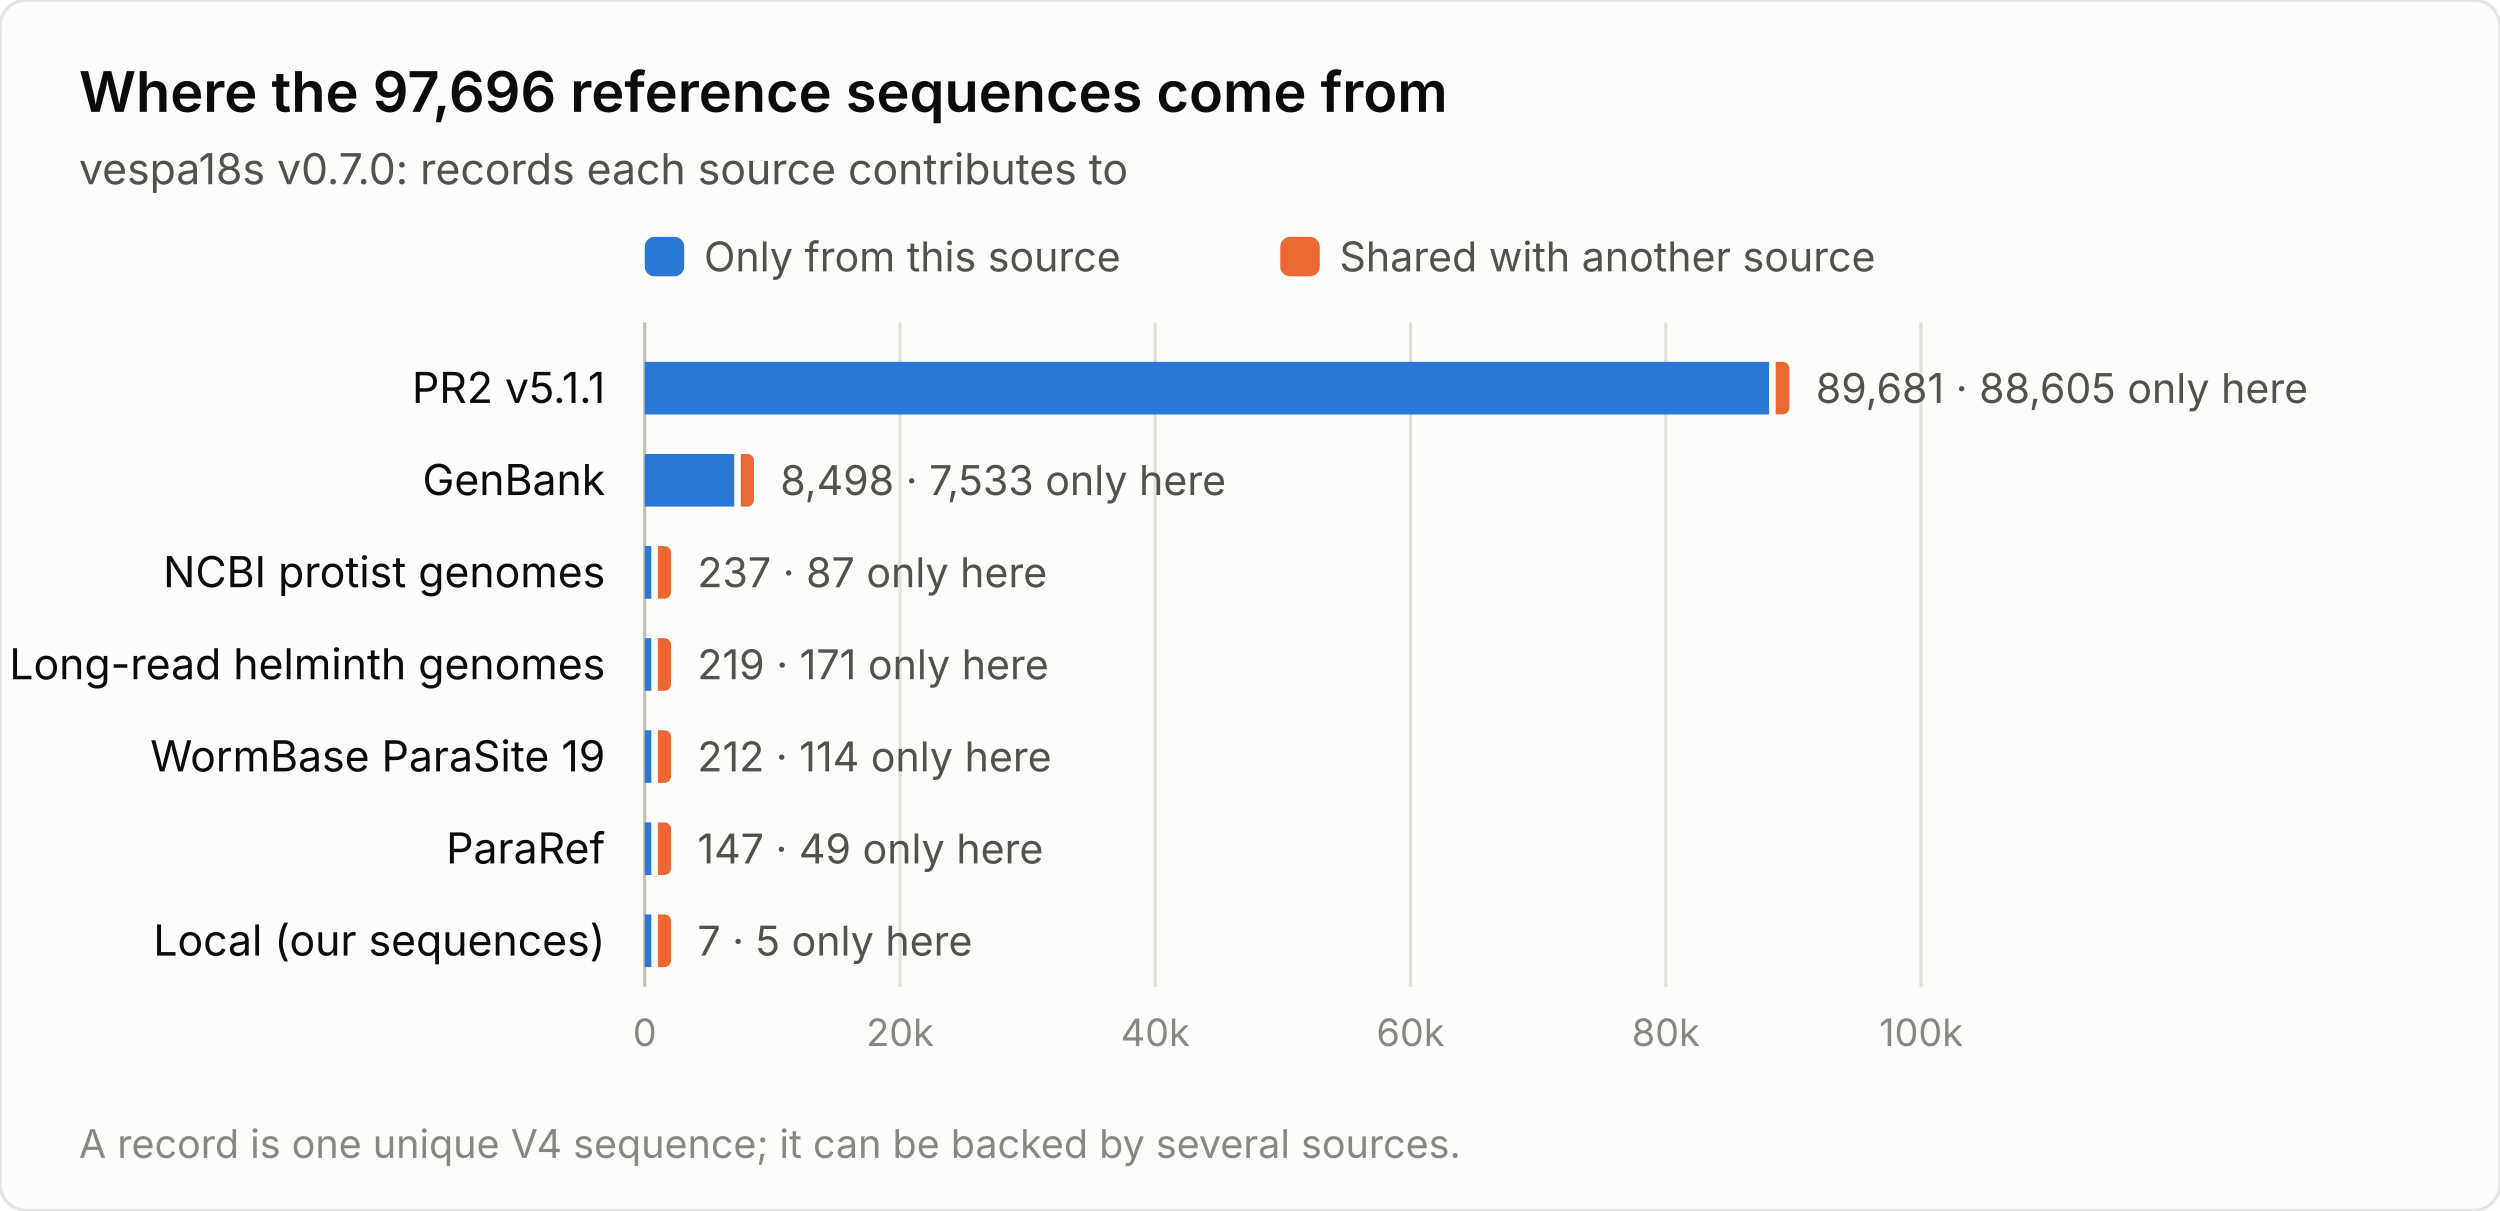
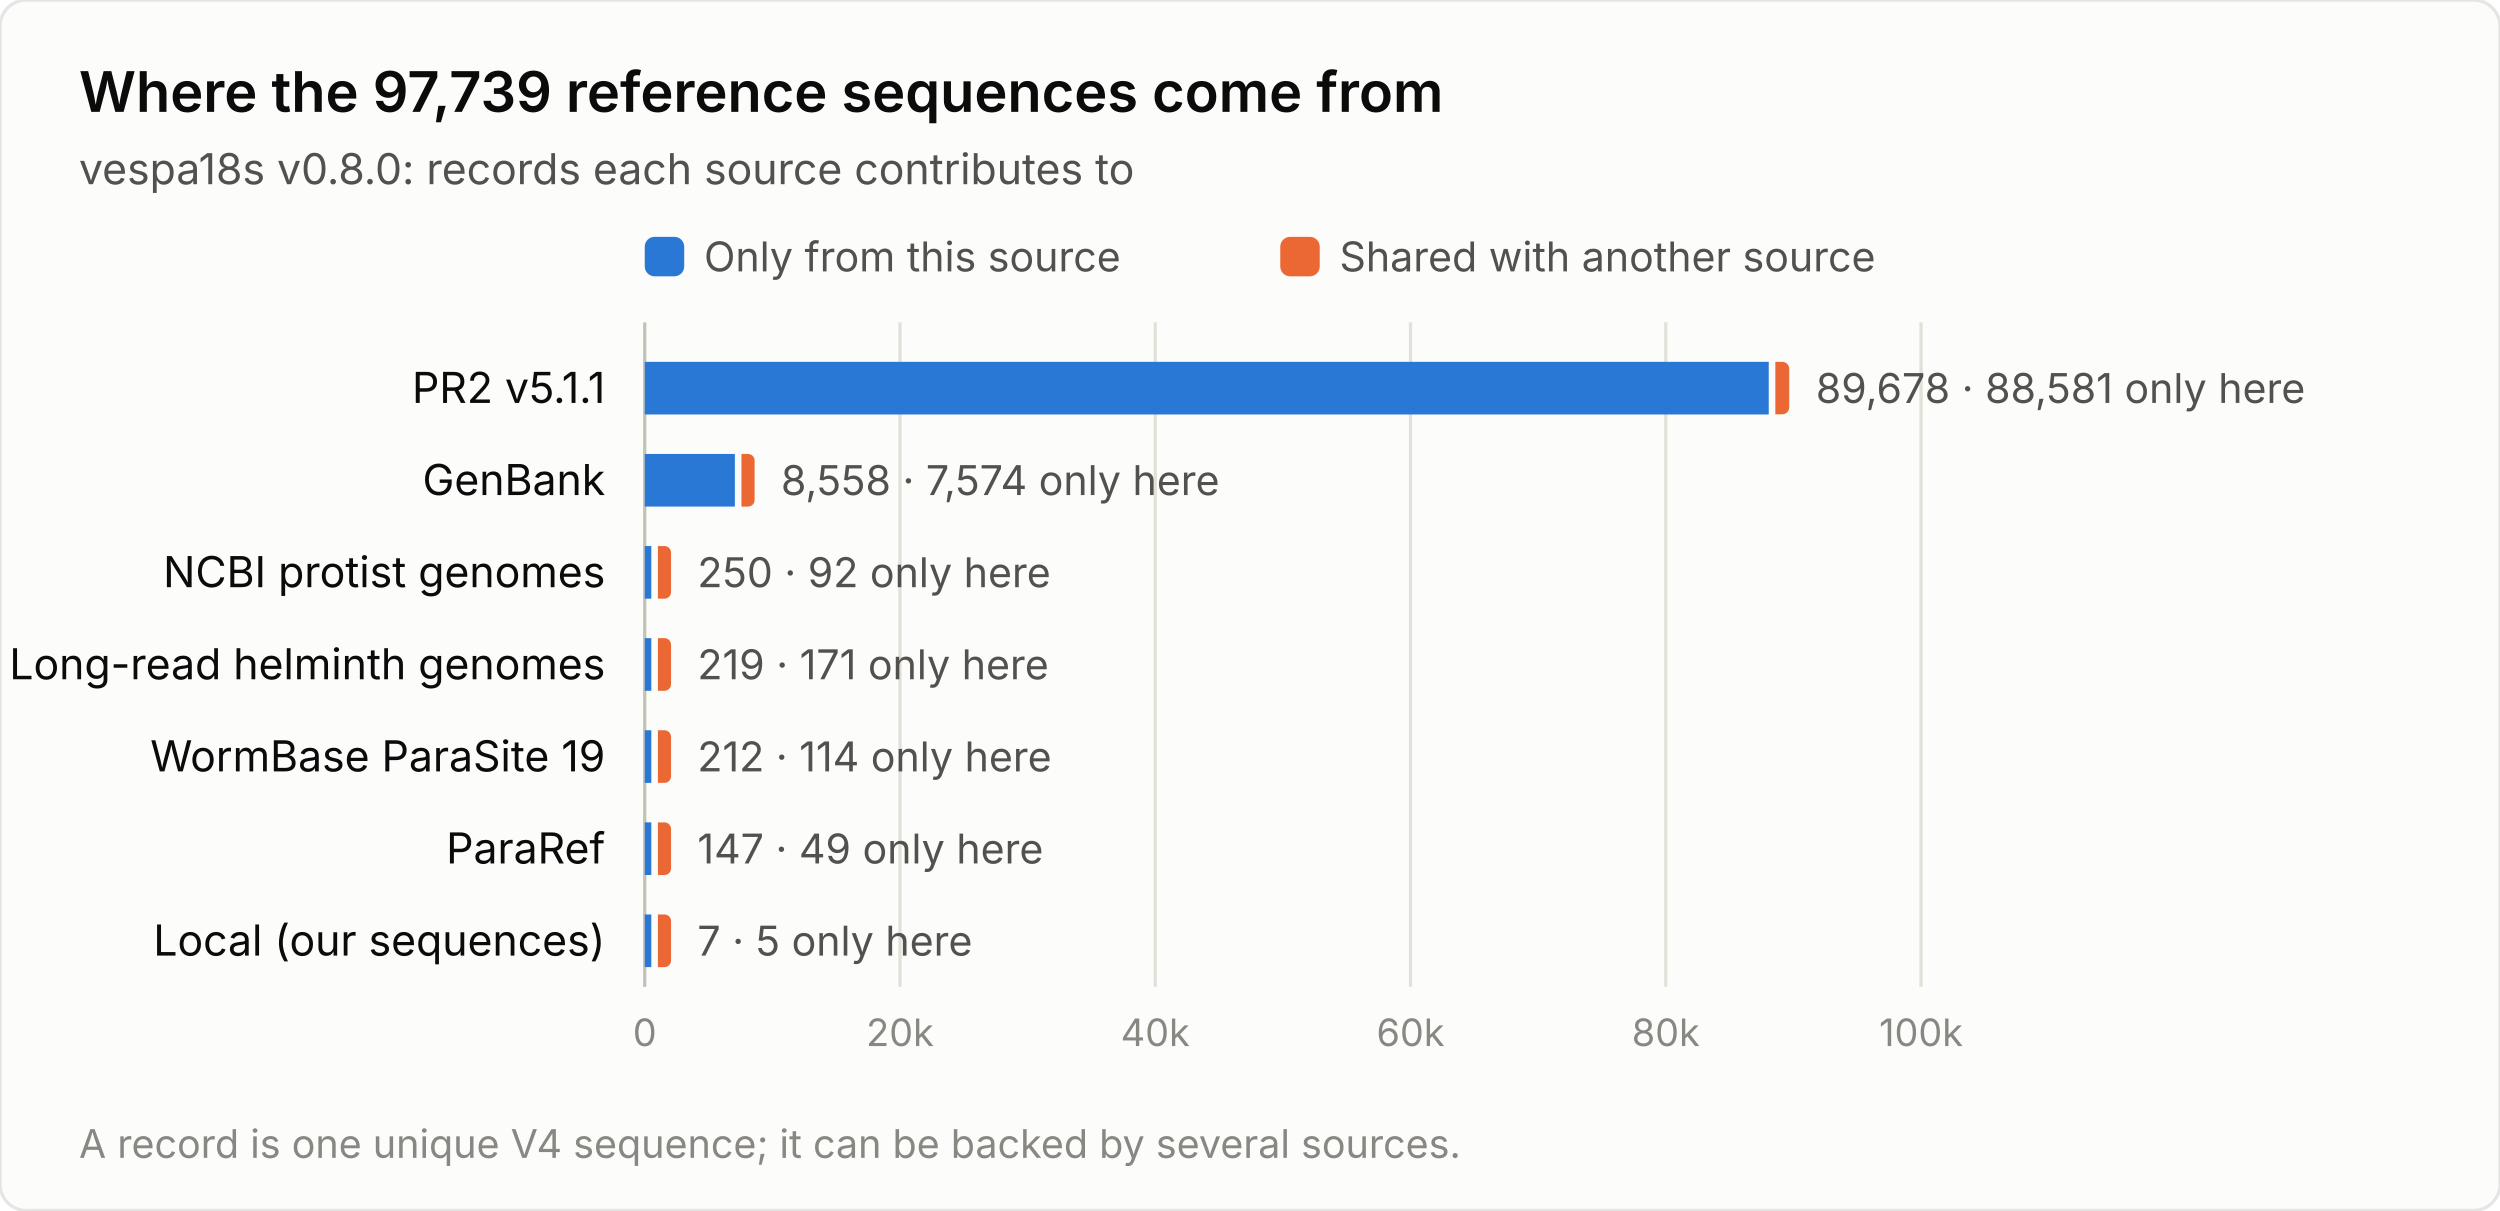
- <svg xmlns="http://www.w3.org/2000/svg" width="760" height="368" viewBox="0 0 760 368" font-family="system-ui, -apple-system, &quot;Segoe UI&quot;, sans-serif" role="img" aria-label="Where the 97,696 reference sequences come from">
+ <svg xmlns="http://www.w3.org/2000/svg" width="760" height="368" viewBox="0 0 760 368" font-family="system-ui, -apple-system, &quot;Segoe UI&quot;, sans-serif" role="img" aria-label="Where the 97,739 reference sequences come from">
  <rect width="760" height="368" rx="8" fill="#fcfcfb" stroke="rgba(11,11,11,0.10)" />
-   <text x="24" y="34" font-size="17" font-weight="600" fill="#0b0b0b">Where the 97,696 reference sequences come from</text>
-   <text x="24" y="56" font-size="13" fill="#52514e">vespa18s v0.7.0: records each source contributes to</text>
+   <text x="24" y="34" font-size="17" font-weight="600" fill="#0b0b0b">Where the 97,739 reference sequences come from</text>
+   <text x="24" y="56" font-size="13" fill="#52514e">vespa18s v0.8.0: records each source contributes to</text>
  <rect x="196" y="72" width="12" height="12" rx="3" fill="#2a78d6" />
  <text x="214" y="82.5" font-size="12.5" fill="#52514e">Only from this source</text>
  <rect x="389.2" y="72" width="12" height="12" rx="3" fill="#eb6834" />
  <text x="407.2" y="82.5" font-size="12.5" fill="#52514e">Shared with another source</text>
  <line x1="196.0" y1="98" x2="196.0" y2="300" stroke="#c3c2b7" stroke-width="1" />
  <text x="196.0" y="318" font-size="11.5" fill="#898781" text-anchor="middle" font-variant-numeric="tabular-nums">0</text>
  <line x1="273.6" y1="98" x2="273.6" y2="300" stroke="#e1e0d9" stroke-width="1" />
  <text x="273.6" y="318" font-size="11.5" fill="#898781" text-anchor="middle" font-variant-numeric="tabular-nums">20k</text>
  <line x1="351.2" y1="98" x2="351.2" y2="300" stroke="#e1e0d9" stroke-width="1" />
  <text x="351.2" y="318" font-size="11.5" fill="#898781" text-anchor="middle" font-variant-numeric="tabular-nums">40k</text>
  <line x1="428.8" y1="98" x2="428.8" y2="300" stroke="#e1e0d9" stroke-width="1" />
  <text x="428.8" y="318" font-size="11.5" fill="#898781" text-anchor="middle" font-variant-numeric="tabular-nums">60k</text>
  <line x1="506.4" y1="98" x2="506.4" y2="300" stroke="#e1e0d9" stroke-width="1" />
  <text x="506.4" y="318" font-size="11.5" fill="#898781" text-anchor="middle" font-variant-numeric="tabular-nums">80k</text>
  <line x1="584.0" y1="98" x2="584.0" y2="300" stroke="#e1e0d9" stroke-width="1" />
  <text x="584.0" y="318" font-size="11.5" fill="#898781" text-anchor="middle" font-variant-numeric="tabular-nums">100k</text>
  <text x="184" y="122.5" font-size="13" font-weight="400" fill="#0b0b0b" text-anchor="end">PR2 v5.1.1</text>
-   <rect x="196.0" y="110.0" width="341.8" height="16" fill="#2a78d6" />
-   <path d="M539.8,110.0 h2.1 a2.087,2.087 0 0 1 2.087,2.087 v11.8 a2.087,2.087 0 0 1 -2.087,2.087 h-2.1 z" fill="#eb6834" />
-   <text x="552.0" y="122.5" font-size="12.5" fill="#52514e" font-variant-numeric="tabular-nums">89,681  ·  88,605 only here</text>
+   <rect x="196.0" y="110.0" width="341.7" height="16" fill="#2a78d6" />
+   <path d="M539.7,110.0 h2.1 a2.128,2.128 0 0 1 2.128,2.128 v11.7 a2.128,2.128 0 0 1 -2.128,2.128 h-2.1 z" fill="#eb6834" />
+   <text x="552.0" y="122.5" font-size="12.5" fill="#52514e" font-variant-numeric="tabular-nums">89,678  ·  88,581 only here</text>
  <text x="184" y="150.5" font-size="13" font-weight="400" fill="#0b0b0b" text-anchor="end">GenBank</text>
-   <rect x="196.0" y="138.0" width="27.2" height="16" fill="#2a78d6" />
-   <path d="M225.2,138.0 h2.0 a2.0,2.0 0 0 1 2.0,2.0 v12.0 a2.0,2.0 0 0 1 -2.0,2.0 h-2.0 z" fill="#eb6834" />
-   <text x="237.2" y="150.5" font-size="12.5" fill="#52514e" font-variant-numeric="tabular-nums">8,498  ·  7,533 only here</text>
+   <rect x="196.0" y="138.0" width="27.4" height="16" fill="#2a78d6" />
+   <path d="M225.4,138.0 h2.0 a2.0,2.0 0 0 1 2.0,2.0 v12.0 a2.0,2.0 0 0 1 -2.0,2.0 h-2.0 z" fill="#eb6834" />
+   <text x="237.4" y="150.5" font-size="12.5" fill="#52514e" font-variant-numeric="tabular-nums">8,558  ·  7,574 only here</text>
  <text x="184" y="178.5" font-size="13" font-weight="400" fill="#0b0b0b" text-anchor="end">NCBI protist genomes</text>
  <rect x="196.0" y="166.0" width="2.0" height="16" fill="#2a78d6" />
  <path d="M200.0,166.0 h2.0 a2.0,2.0 0 0 1 2.0,2.0 v12.0 a2.0,2.0 0 0 1 -2.0,2.0 h-2.0 z" fill="#eb6834" />
-   <text x="212.0" y="178.5" font-size="12.5" fill="#52514e" font-variant-numeric="tabular-nums">237  ·  87 only here</text>
+   <text x="212.0" y="178.5" font-size="12.5" fill="#52514e" font-variant-numeric="tabular-nums">250  ·  92 only here</text>
  <text x="184" y="206.5" font-size="13" font-weight="400" fill="#0b0b0b" text-anchor="end">Long-read helminth genomes</text>
  <rect x="196.0" y="194.0" width="2.0" height="16" fill="#2a78d6" />
  <path d="M200.0,194.0 h2.0 a2.0,2.0 0 0 1 2.0,2.0 v12.0 a2.0,2.0 0 0 1 -2.0,2.0 h-2.0 z" fill="#eb6834" />
  <text x="212.0" y="206.5" font-size="12.5" fill="#52514e" font-variant-numeric="tabular-nums">219  ·  171 only here</text>
  <text x="184" y="234.5" font-size="13" font-weight="400" fill="#0b0b0b" text-anchor="end">WormBase ParaSite 19</text>
  <rect x="196.0" y="222.0" width="2.0" height="16" fill="#2a78d6" />
  <path d="M200.0,222.0 h2.0 a2.0,2.0 0 0 1 2.0,2.0 v12.0 a2.0,2.0 0 0 1 -2.0,2.0 h-2.0 z" fill="#eb6834" />
  <text x="212.0" y="234.5" font-size="12.5" fill="#52514e" font-variant-numeric="tabular-nums">212  ·  114 only here</text>
  <text x="184" y="262.5" font-size="13" font-weight="400" fill="#0b0b0b" text-anchor="end">ParaRef</text>
  <rect x="196.0" y="250.0" width="2.0" height="16" fill="#2a78d6" />
  <path d="M200.0,250.0 h2.0 a2.0,2.0 0 0 1 2.0,2.0 v12.0 a2.0,2.0 0 0 1 -2.0,2.0 h-2.0 z" fill="#eb6834" />
  <text x="212.0" y="262.5" font-size="12.5" fill="#52514e" font-variant-numeric="tabular-nums">147  ·  49 only here</text>
  <text x="184" y="290.5" font-size="13" font-weight="400" fill="#0b0b0b" text-anchor="end">Local (our sequences)</text>
  <rect x="196.0" y="278.0" width="2.0" height="16" fill="#2a78d6" />
  <path d="M200.0,278.0 h2.0 a2.0,2.0 0 0 1 2.0,2.0 v12.0 a2.0,2.0 0 0 1 -2.0,2.0 h-2.0 z" fill="#eb6834" />
  <text x="212.0" y="290.5" font-size="12.5" fill="#52514e" font-variant-numeric="tabular-nums">7  ·  5 only here</text>
  <text x="24" y="352" font-size="12" fill="#898781">A record is one unique V4 sequence; it can be backed by several sources.</text>
</svg>
